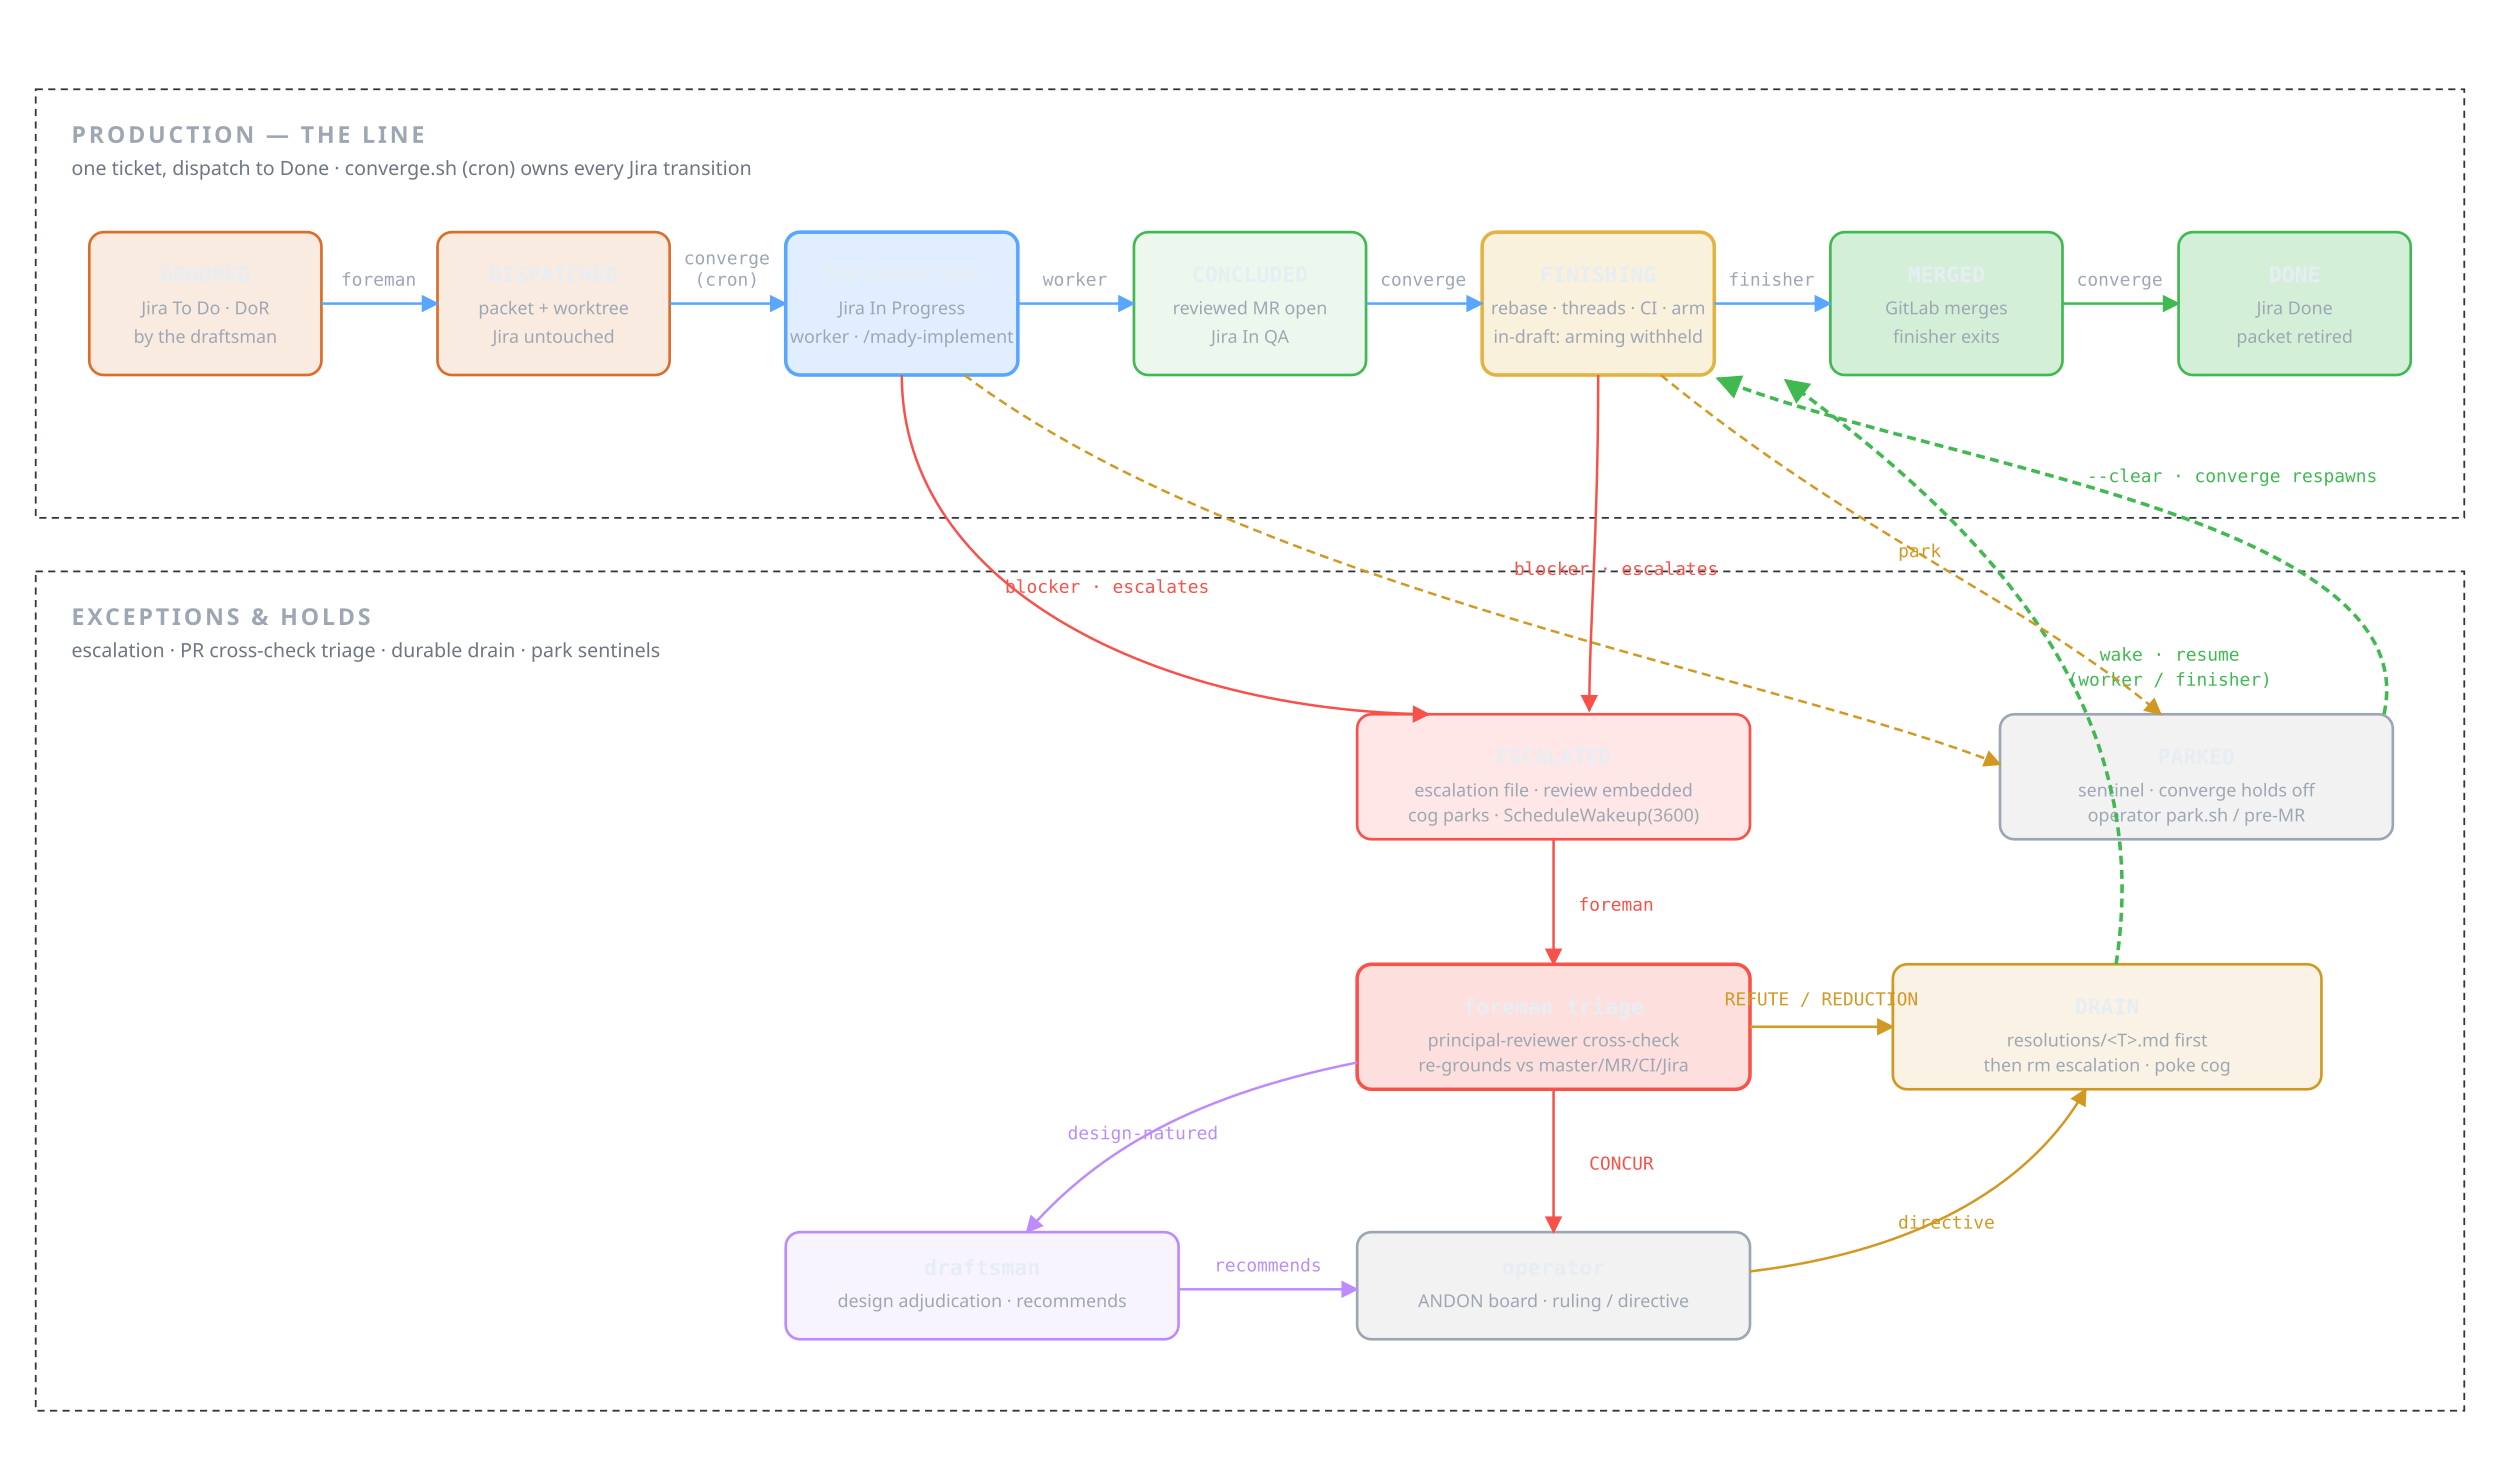
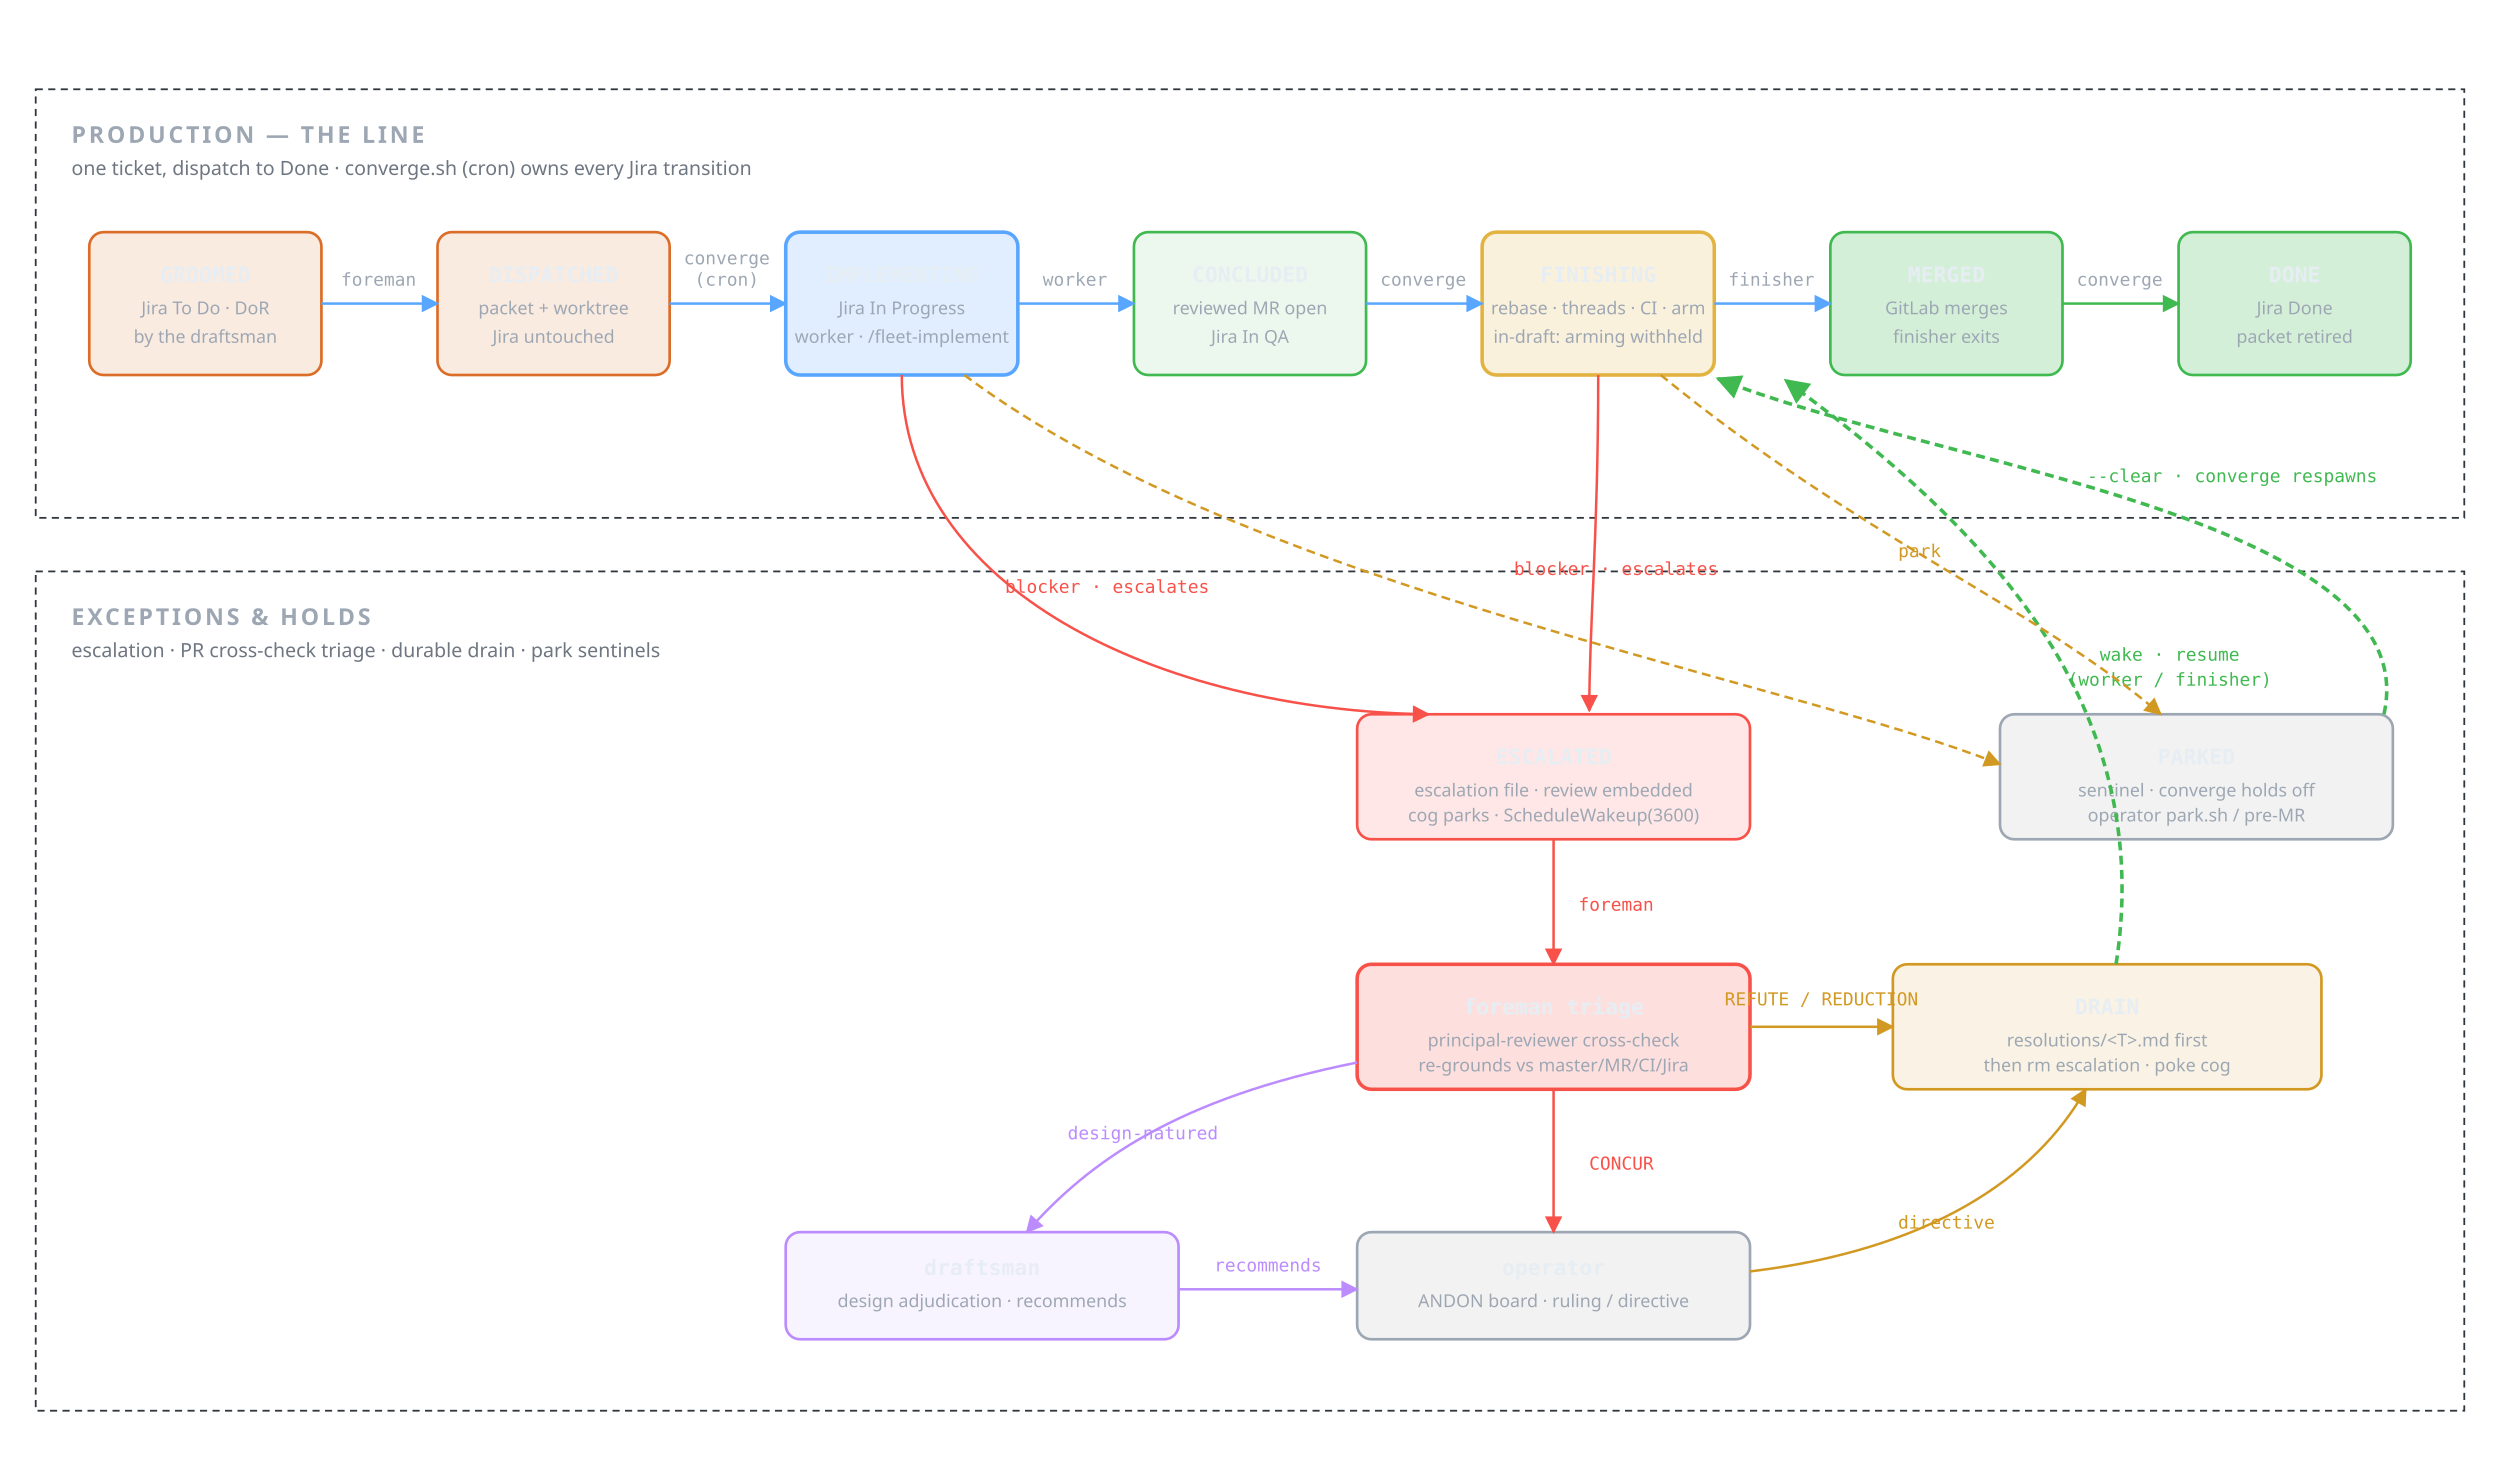
- <svg xmlns="http://www.w3.org/2000/svg" viewBox="0 0 1400 820" preserveAspectRatio="xMidYMid meet" role="img" aria-label="MADY factory work lifecycle state machine">
+ <svg xmlns="http://www.w3.org/2000/svg" viewBox="0 0 1400 820" preserveAspectRatio="xMidYMid meet" role="img" aria-label="factory work lifecycle state machine">
  <defs>
    <marker id="arr" viewBox="0 0 10 10" refX="9" refY="5" markerWidth="7" markerHeight="7" orient="auto-start-reverse">
      <path d="M0,0 L10,5 L0,10 z" fill="#9DA7B3" />
    </marker>
    <marker id="arr-blue" viewBox="0 0 10 10" refX="9" refY="5" markerWidth="7" markerHeight="7" orient="auto-start-reverse">
      <path d="M0,0 L10,5 L0,10 z" fill="#58A6FF" />
    </marker>
    <marker id="arr-green" viewBox="0 0 10 10" refX="9" refY="5" markerWidth="7" markerHeight="7" orient="auto-start-reverse">
      <path d="M0,0 L10,5 L0,10 z" fill="#3FB950" />
    </marker>
    <marker id="arr-amber" viewBox="0 0 10 10" refX="9" refY="5" markerWidth="7" markerHeight="7" orient="auto-start-reverse">
      <path d="M0,0 L10,5 L0,10 z" fill="#D29922" />
    </marker>
    <marker id="arr-red" viewBox="0 0 10 10" refX="9" refY="5" markerWidth="7" markerHeight="7" orient="auto-start-reverse">
      <path d="M0,0 L10,5 L0,10 z" fill="#F85149" />
    </marker>
    <marker id="arr-purple" viewBox="0 0 10 10" refX="9" refY="5" markerWidth="7" markerHeight="7" orient="auto-start-reverse">
      <path d="M0,0 L10,5 L0,10 z" fill="#BC8CFF" />
    </marker>
    <style>
      .band       { fill: rgba(255,255,255,0.02); stroke: #30363D; stroke-width: 1; stroke-dasharray: 4 3; }
      .band-label { fill: #9DA7B3; font: 700 13px sans-serif; letter-spacing: 0.12em; }
      .band-sub   { fill: #6E7681; font: 11px sans-serif; }

      .node               { rx: 8; stroke-width: 1.5; }
      .node.term          { fill: rgba(219,109,40,0.14); stroke: #DB6D28; }
      .node.term-final    { fill: rgba(63,185,80,0.22);  stroke: #3FB950; }
      .node.atom          { fill: rgba(63,185,80,0.10);  stroke: #3FB950; }
      .node.harness       { fill: rgba(125,125,125,0.10); stroke: #9DA7B3; }
      .node.tooling       { fill: rgba(188,140,255,0.10); stroke: #BC8CFF; }
      .node.warn          { fill: rgba(210,153,34,0.12);  stroke: #D29922; }
      .node.err           { fill: rgba(248,81,73,0.14);   stroke: #F85149; }
      .node.agent         { stroke-width: 2; }
      .node.agent-foreman { fill: rgba(248,81,73,0.18);  stroke: #F85149; }
      .node.agent-worker  { fill: rgba(88,166,255,0.18); stroke: #58A6FF; }
      .node.agent-finisher{ fill: rgba(227,179,65,0.18); stroke: #E3B341; }

      .label { fill: #E6EDF3; font: 600 12px ui-monospace, Menlo, monospace; text-anchor: middle; }
      .sub   { fill: #9DA7B3; font: 10px sans-serif; text-anchor: middle; }

      .edge         { fill: none; stroke: #6E7681; stroke-width: 1.4; }
      .edge.blue    { stroke: #58A6FF; }
      .edge.green   { stroke: #3FB950; }
      .edge.amber   { stroke: #D29922; }
      .edge.red     { stroke: #F85149; }
      .edge.purple  { stroke: #BC8CFF; }
      .edge.wrap    { stroke-dasharray: 5 3; }
      .edge.loop    { stroke: #3FB950; stroke-width: 2; stroke-dasharray: 5 3; }

      .edge-label { fill: #9DA7B3; font: 10px ui-monospace, Menlo, monospace; text-anchor: middle; }
    </style>
  </defs>
  <rect class="band" x="20" y="50" width="1360" height="240" />
  <text class="band-label" x="40" y="80">PRODUCTION — THE LINE</text>
  <text class="band-sub" x="40" y="98">one ticket, dispatch to Done · converge.sh (cron) owns every Jira transition</text>
  <rect class="node term" x="50" y="130" width="130" height="80" />
  <text class="label" x="115" y="158">GROOMED</text>
  <text class="sub" x="115" y="176">Jira To Do · DoR</text>
  <text class="sub" x="115" y="192">by the draftsman</text>
  <rect class="node term" x="245" y="130" width="130" height="80" />
  <text class="label" x="310" y="158">DISPATCHED</text>
  <text class="sub" x="310" y="176">packet + worktree</text>
  <text class="sub" x="310" y="192">Jira untouched</text>
  <rect class="node agent agent-worker" x="440" y="130" width="130" height="80" />
  <text class="label" x="505" y="158">IMPLEMENTING</text>
  <text class="sub" x="505" y="176">Jira In Progress</text>
-   <text class="sub" x="505" y="192">worker · /mady-implement</text>
+   <text class="sub" x="505" y="192">worker · /fleet-implement</text>
  <rect class="node atom" x="635" y="130" width="130" height="80" />
  <text class="label" x="700" y="158">CONCLUDED</text>
  <text class="sub" x="700" y="176">reviewed MR open</text>
  <text class="sub" x="700" y="192">Jira In QA</text>
  <rect class="node agent agent-finisher" x="830" y="130" width="130" height="80" />
  <text class="label" x="895" y="158">FINISHING</text>
  <text class="sub" x="895" y="176">rebase · threads · CI · arm</text>
  <text class="sub" x="895" y="192">in-draft: arming withheld</text>
  <rect class="node term-final" x="1025" y="130" width="130" height="80" />
  <text class="label" x="1090" y="158">MERGED</text>
  <text class="sub" x="1090" y="176">GitLab merges</text>
  <text class="sub" x="1090" y="192">finisher exits</text>
  <rect class="node term-final" x="1220" y="130" width="130" height="80" />
  <text class="label" x="1285" y="158">DONE</text>
  <text class="sub" x="1285" y="176">Jira Done</text>
  <text class="sub" x="1285" y="192">packet retired</text>
  <path class="edge blue" d="M180,170 L245,170" marker-end="url(#arr-blue)" />
  <text class="edge-label" x="212" y="160">foreman</text>
  <path class="edge blue" d="M375,170 L440,170" marker-end="url(#arr-blue)" />
  <text class="edge-label" x="407" y="148">converge</text>
  <text class="edge-label" x="407" y="160">(cron)</text>
  <path class="edge blue" d="M570,170 L635,170" marker-end="url(#arr-blue)" />
  <text class="edge-label" x="602" y="160">worker</text>
  <path class="edge blue" d="M765,170 L830,170" marker-end="url(#arr-blue)" />
  <text class="edge-label" x="797" y="160">converge</text>
  <path class="edge blue" d="M960,170 L1025,170" marker-end="url(#arr-blue)" />
  <text class="edge-label" x="992" y="160">finisher</text>
  <path class="edge green" d="M1155,170 L1220,170" marker-end="url(#arr-green)" />
  <text class="edge-label" x="1187" y="160">converge</text>
  <rect class="band" x="20" y="320" width="1360" height="470" />
  <text class="band-label" x="40" y="350">EXCEPTIONS &amp; HOLDS</text>
  <text class="band-sub" x="40" y="368">escalation · PR cross-check triage · durable drain · park sentinels</text>
  <rect class="node err" x="760" y="400" width="220" height="70" />
  <text class="label" x="870" y="428">ESCALATED</text>
  <text class="sub" x="870" y="446">escalation file · review embedded</text>
  <text class="sub" x="870" y="460">cog parks · ScheduleWakeup(3600)</text>
  <rect class="node harness" x="1120" y="400" width="220" height="70" />
  <text class="label" x="1230" y="428">PARKED</text>
  <text class="sub" x="1230" y="446">sentinel · converge holds off</text>
  <text class="sub" x="1230" y="460">operator park.sh / pre-MR</text>
  <rect class="node agent agent-foreman" x="760" y="540" width="220" height="70" />
  <text class="label" x="870" y="568">foreman triage</text>
  <text class="sub" x="870" y="586">principal-reviewer cross-check</text>
  <text class="sub" x="870" y="600">re-grounds vs master/MR/CI/Jira</text>
  <rect class="node warn" x="1060" y="540" width="240" height="70" />
  <text class="label" x="1180" y="568">DRAIN</text>
  <text class="sub" x="1180" y="586">resolutions/&lt;T&gt;.md first</text>
  <text class="sub" x="1180" y="600">then rm escalation · poke cog</text>
  <rect class="node tooling" x="440" y="690" width="220" height="60" />
  <text class="label" x="550" y="714">draftsman</text>
  <text class="sub" x="550" y="732">design adjudication · recommends</text>
  <rect class="node harness" x="760" y="690" width="220" height="60" />
  <text class="label" x="870" y="714">operator</text>
  <text class="sub" x="870" y="732">ANDON board · ruling / directive</text>
  <path class="edge red" d="M505,210 C505,330 650,398 800,400" marker-end="url(#arr-red)" />
  <text class="edge-label" x="620" y="332" style="fill:#F85149">blocker · escalates</text>
  <path class="edge red" d="M895,210 C895,300 890,350 890,398" marker-end="url(#arr-red)" />
  <text class="edge-label" x="905" y="322" style="fill:#F85149">blocker · escalates</text>
  <path class="edge red" d="M870,470 L870,540" marker-end="url(#arr-red)" />
  <text class="edge-label" x="905" y="510" style="fill:#F85149">foreman</text>
  <path class="edge amber" d="M980,575 L1060,575" marker-end="url(#arr-amber)" />
  <text class="edge-label" x="1020" y="563" style="fill:#D29922">REFUTE / REDUCTION</text>
  <path class="edge red" d="M870,610 L870,690" marker-end="url(#arr-red)" />
  <text class="edge-label" x="908" y="655" style="fill:#F85149">CONCUR</text>
  <path class="edge purple" d="M760,595 C660,615 610,650 575,690" marker-end="url(#arr-purple)" />
  <text class="edge-label" x="640" y="638" style="fill:#BC8CFF">design-natured</text>
  <path class="edge purple" d="M660,722 L760,722" marker-end="url(#arr-purple)" />
  <text class="edge-label" x="710" y="712" style="fill:#BC8CFF">recommends</text>
  <path class="edge amber" d="M980,712 C1080,700 1140,660 1168,610" marker-end="url(#arr-amber)" />
  <text class="edge-label" x="1090" y="688" style="fill:#D29922">directive</text>
  <path class="edge loop" d="M1185,540 C1210,380 1090,280 1000,213" marker-end="url(#arr-green)" />
  <text class="edge-label" x="1215" y="370" style="fill:#3FB950">wake · resume</text>
  <text class="edge-label" x="1215" y="384" style="fill:#3FB950">(worker / finisher)</text>
  <path class="edge amber wrap" d="M540,210 C700,330 1000,380 1120,428" marker-end="url(#arr-amber)" />
  <path class="edge amber wrap" d="M930,210 C1040,300 1140,340 1210,400" marker-end="url(#arr-amber)" />
  <text class="edge-label" x="1075" y="312" style="fill:#D29922">park</text>
  <path class="edge loop" d="M1335,400 C1360,290 1080,260 962,212" marker-end="url(#arr-green)" />
  <text class="edge-label" x="1250" y="270" style="fill:#3FB950">--clear · converge respawns</text>
</svg>
